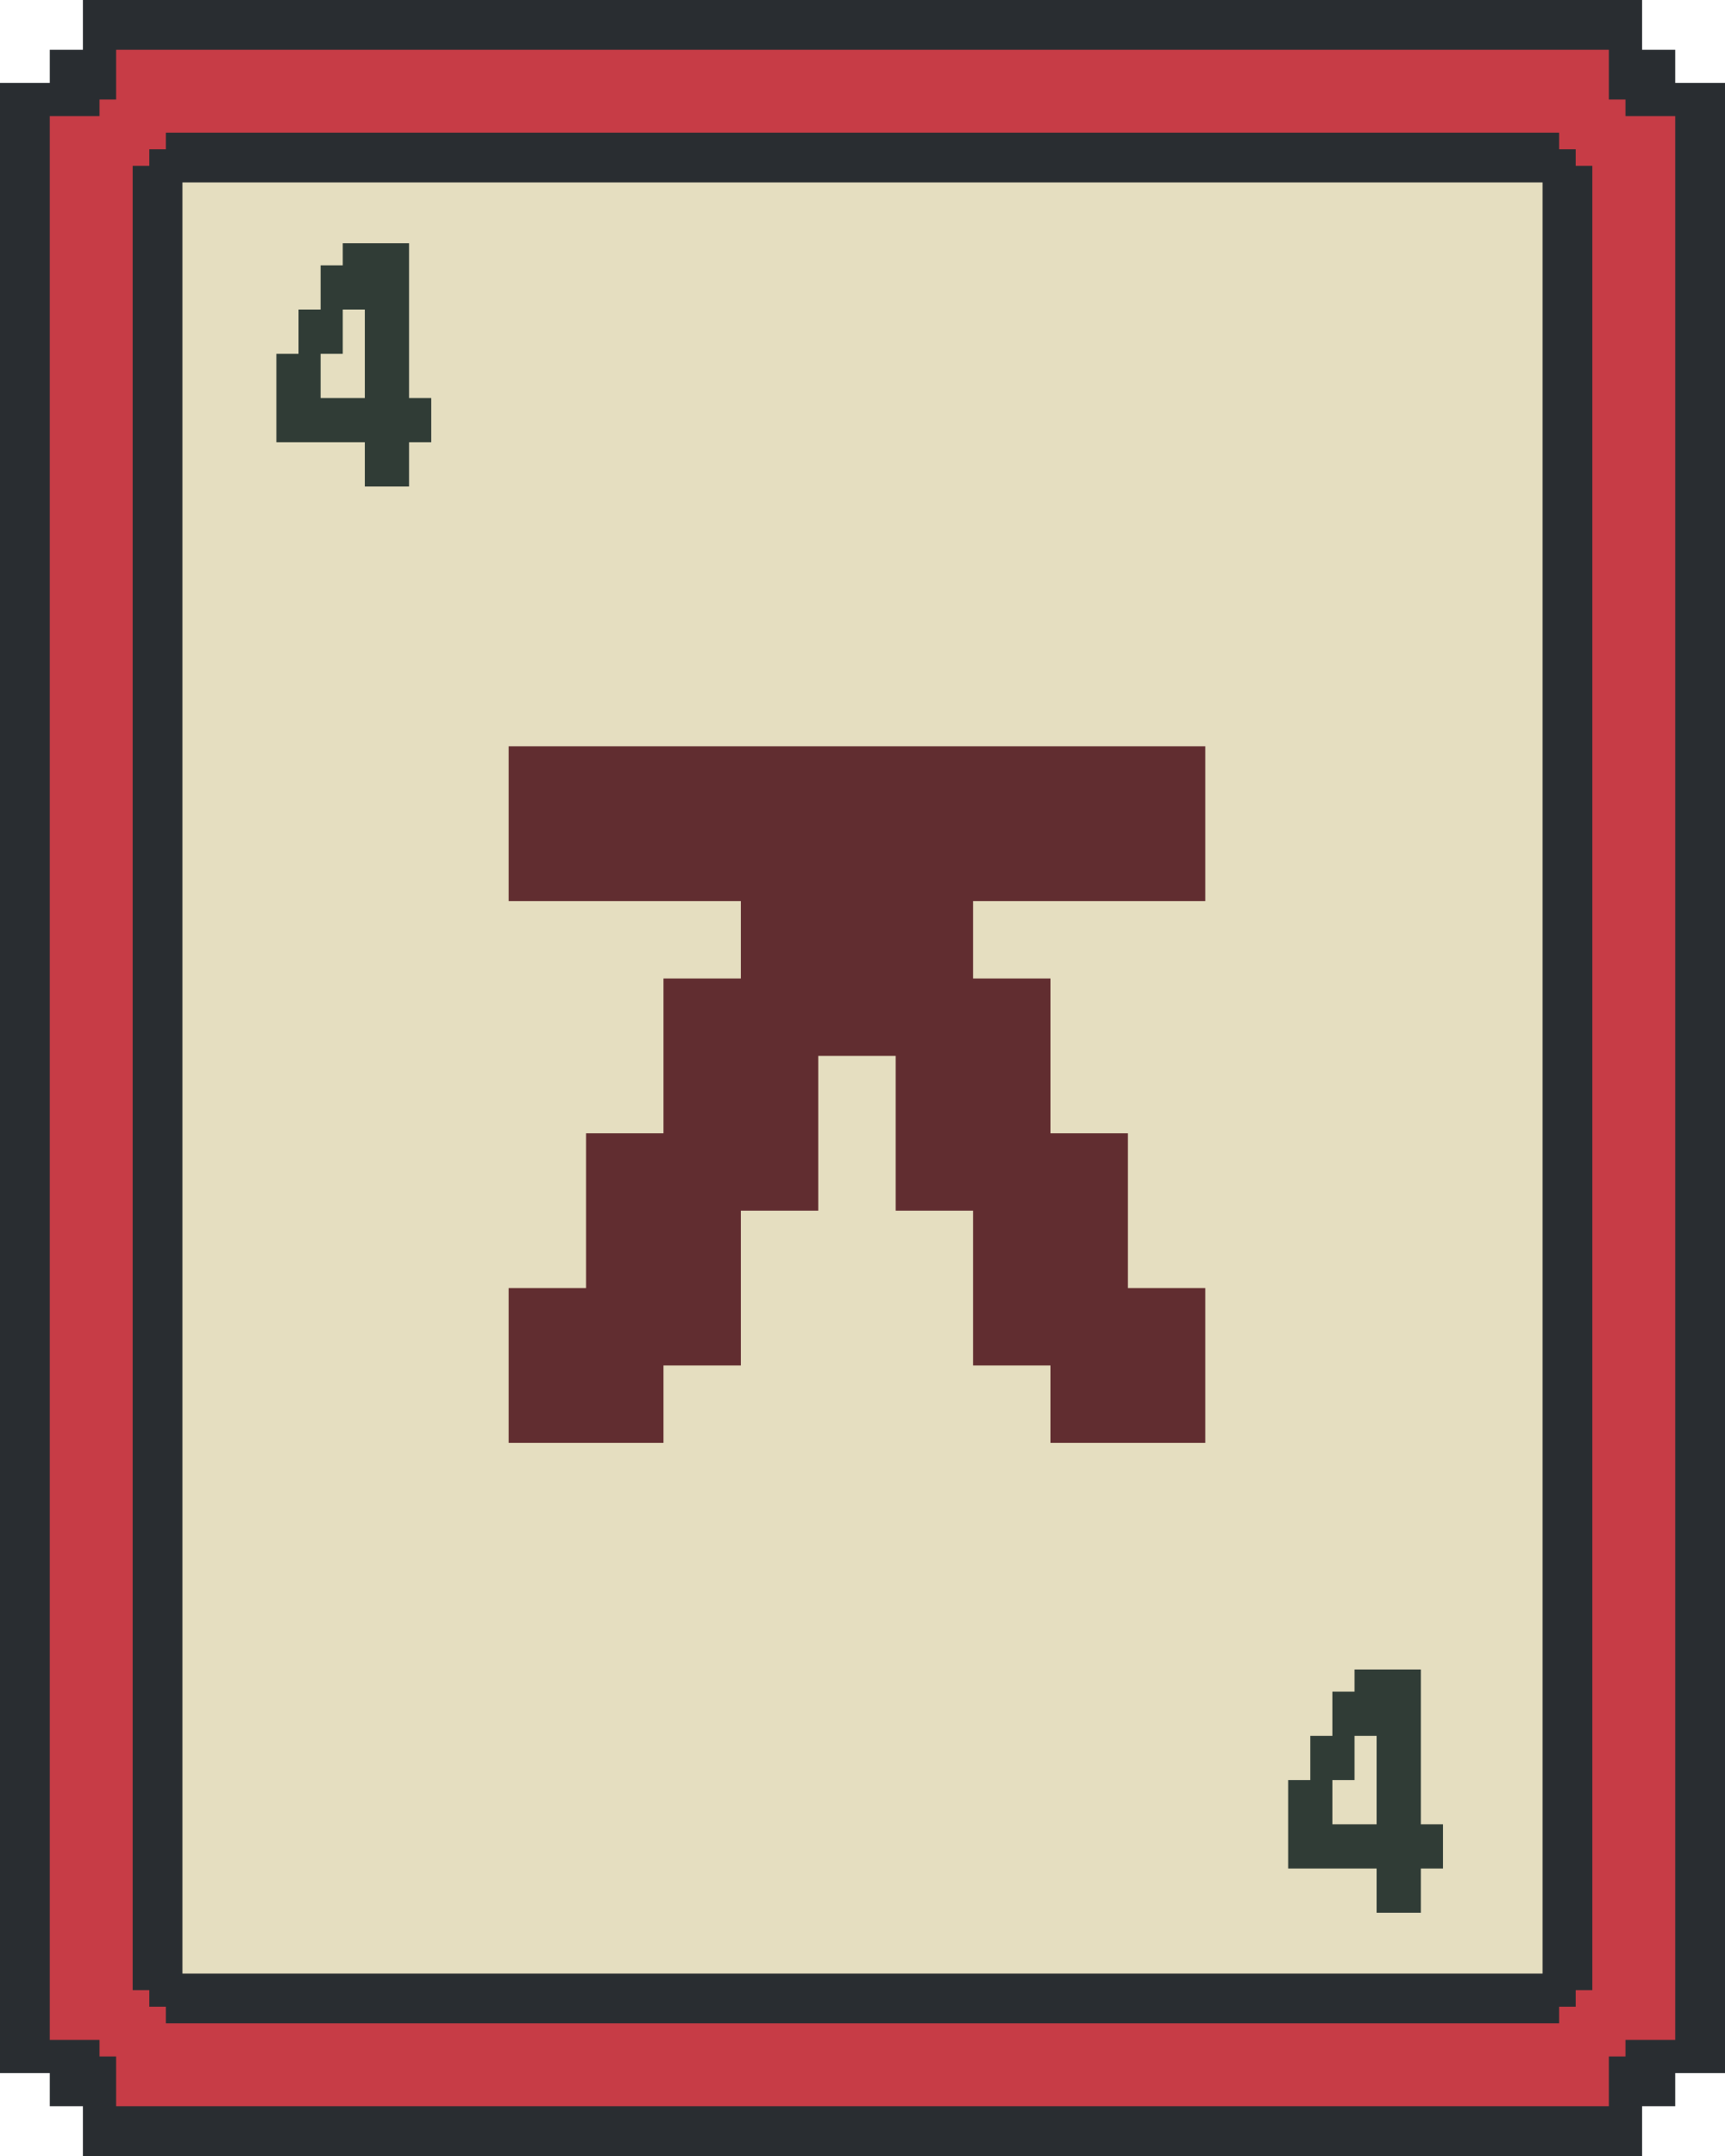
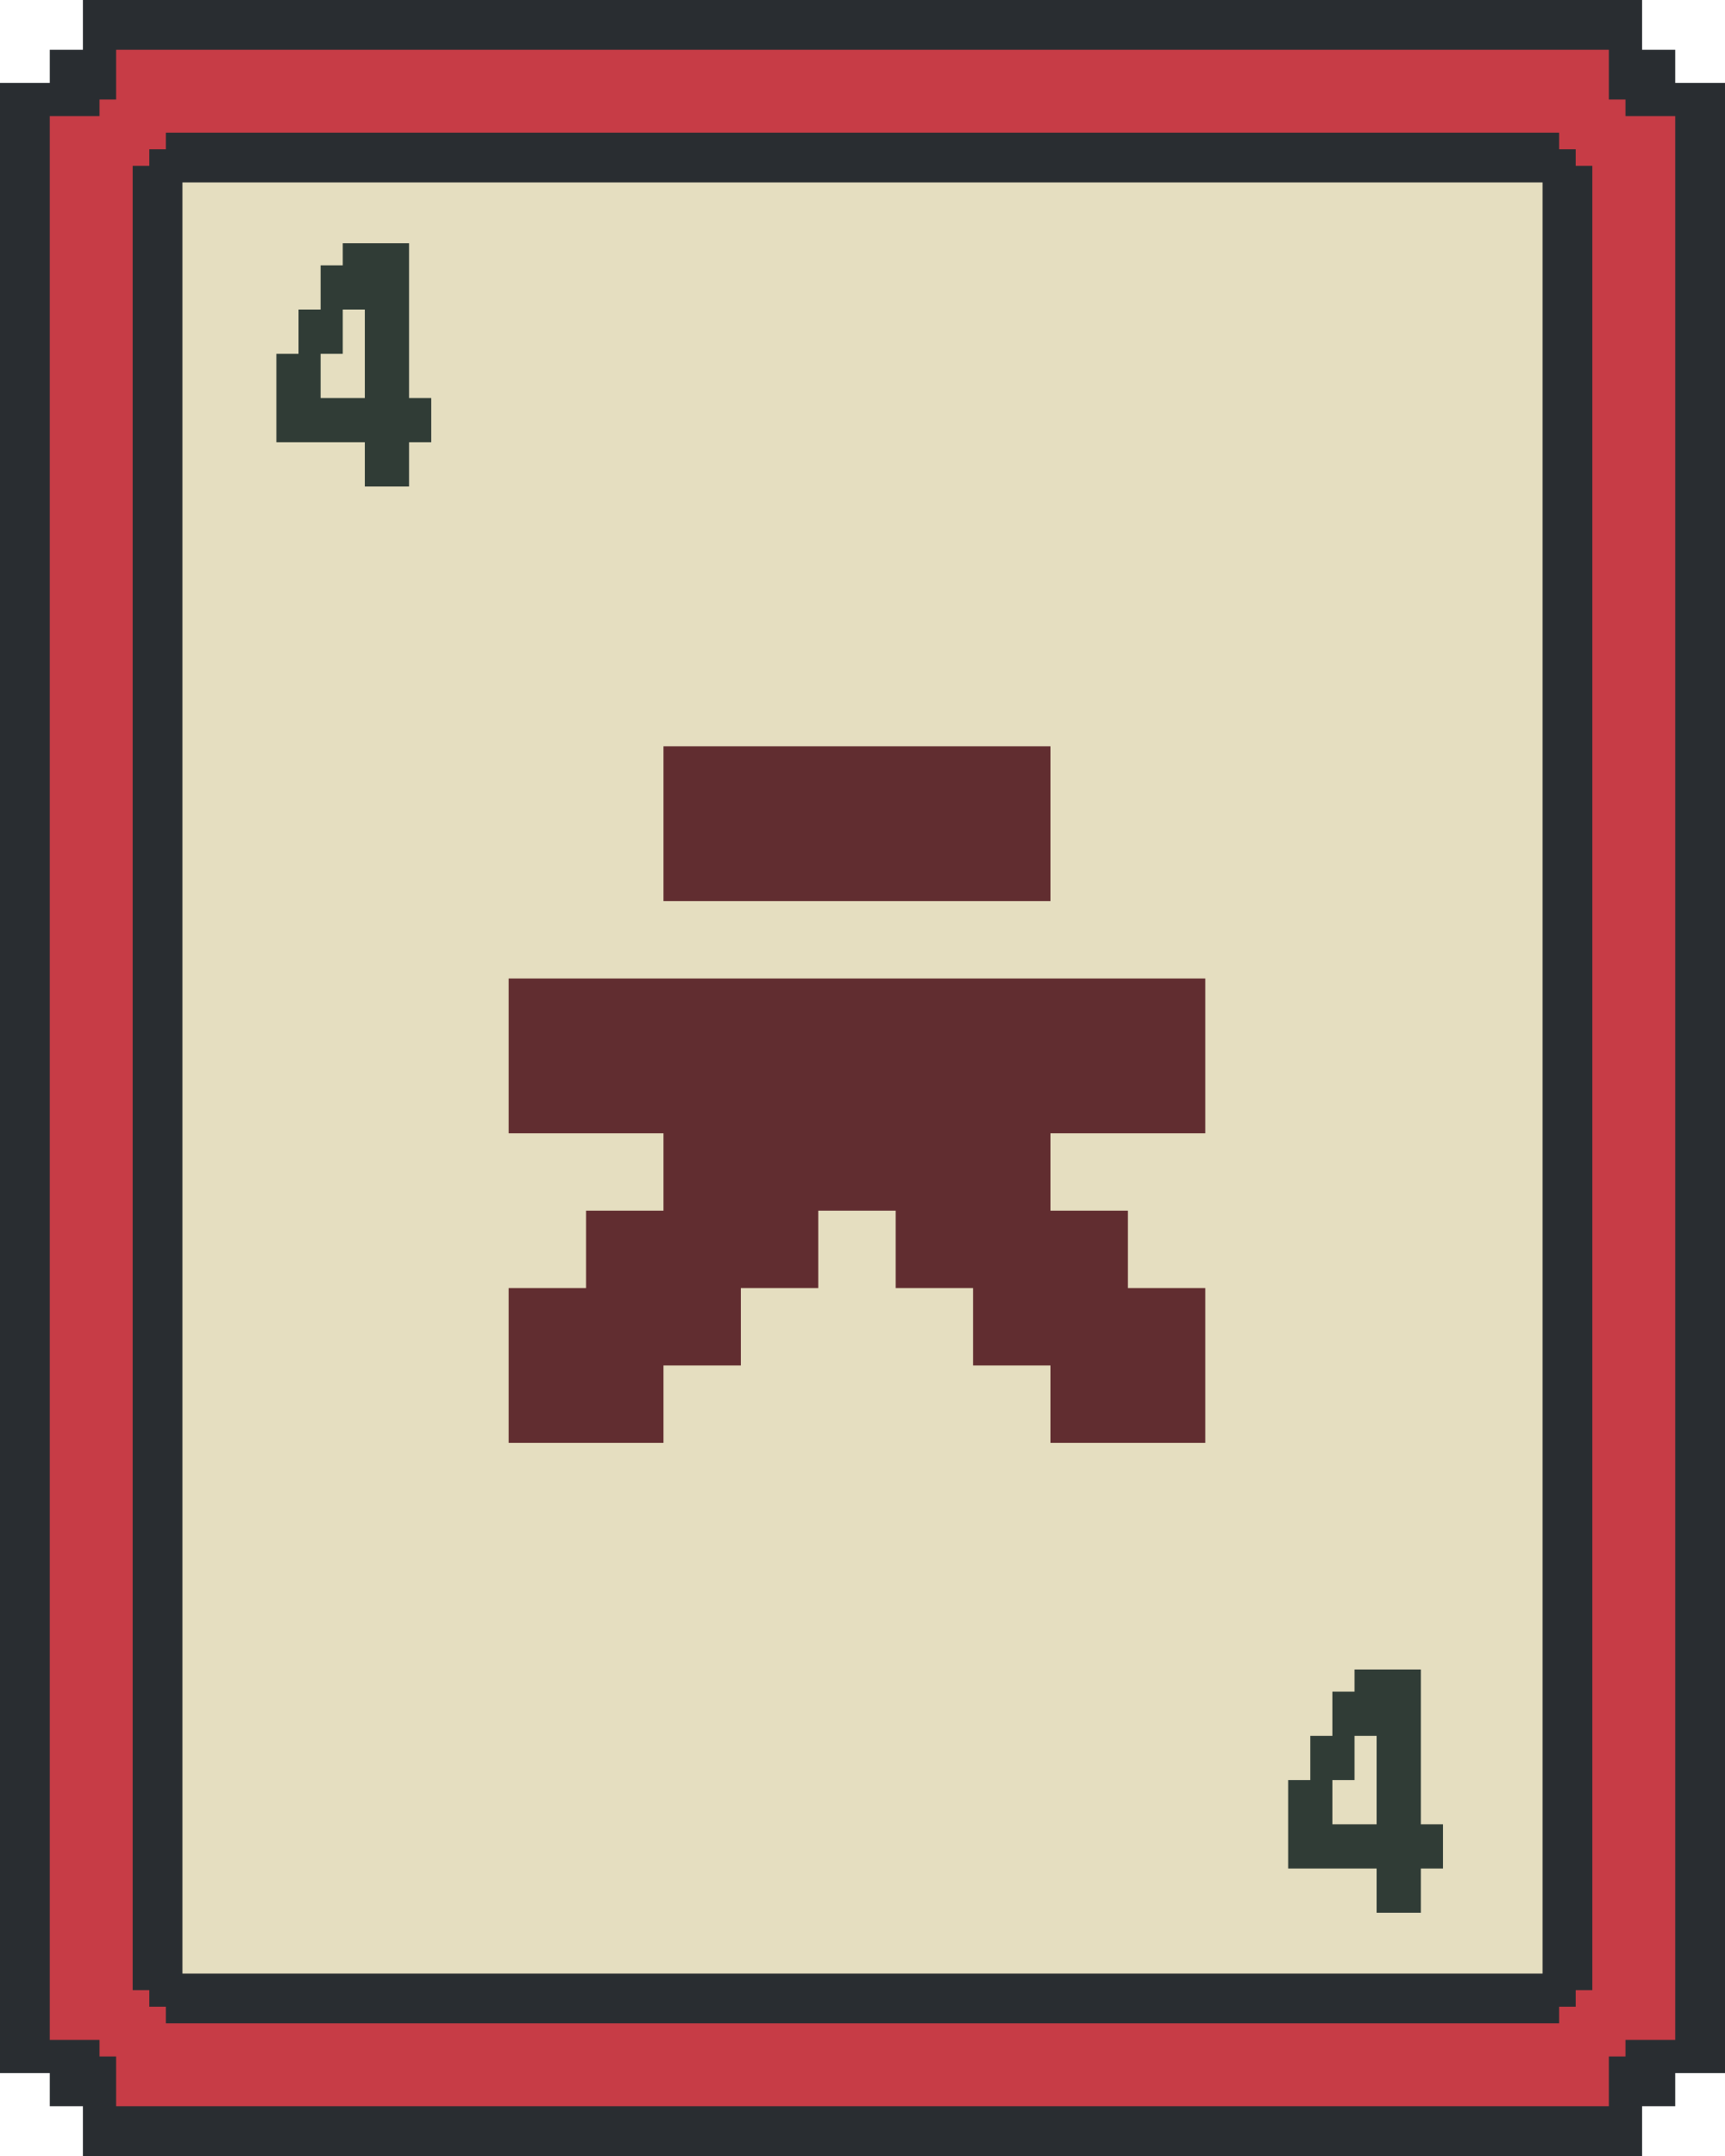
<svg xmlns="http://www.w3.org/2000/svg" width="156" height="195" viewBox="0 0 156 195" fill="none">
  <path d="M148.5 4.5H151.5V7.5H156V187.5H151.5V190.5H148.5V195H7.5V190.5H4.5V187.5H0V7.5H4.5V4.5H7.5V0H148.5V4.5Z" fill="#292D31" />
  <path d="M145.5 9H147V10.5H151.5V184.5H147V186H145.5V190.5H10.5V186H9V184.5H4.5V10.5H9V9H10.5V4.5H145.5V9ZM15 13.5H13.5V15H12V180H13.5V181.5H15V183H141V181.5H142.5V180H144V15H142.5V13.5H141V12H15V13.5Z" fill="#C73C46" />
  <rect x="16.5" y="16.5" width="123" height="162" fill="#E5DEC0" />
-   <path d="M102 116.5H109V130.5H95V123.5H88V109.5H81V95.5H74V109.5H67V123.5H60V130.5H46V116.5H53V102.5H60V88.5H67V81.5H46V67.5H109V81.5H88V88.5H95V102.5H102V116.5Z" fill="#612D30" />
+   <path d="M102 109.5V116.5H109V130.5H95V123.5H88V116.5H81V109.5H74V116.5H67V123.5H60V130.5H46V116.5H53V109.5H60V102.5H46V88.5H109V102.5H95V109.5H102ZM95 67.5V81.5H60V67.5H95Z" fill="#612D30" />
  <path d="M24.996 40V32H26.996V28H28.996V24H30.996V22H36.996V36H38.996V40H36.996V44H32.996V40H24.996ZM28.996 36H32.996V28H30.996V32H28.996V36Z" fill="#303C36" />
  <path d="M116.496 169V161H118.496V157H120.496V153H122.496V151H128.496V165H130.496V169H128.496V173H124.496V169H116.496ZM120.496 165H124.496V157H122.496V161H120.496V165Z" fill="#303C36" />
</svg>
